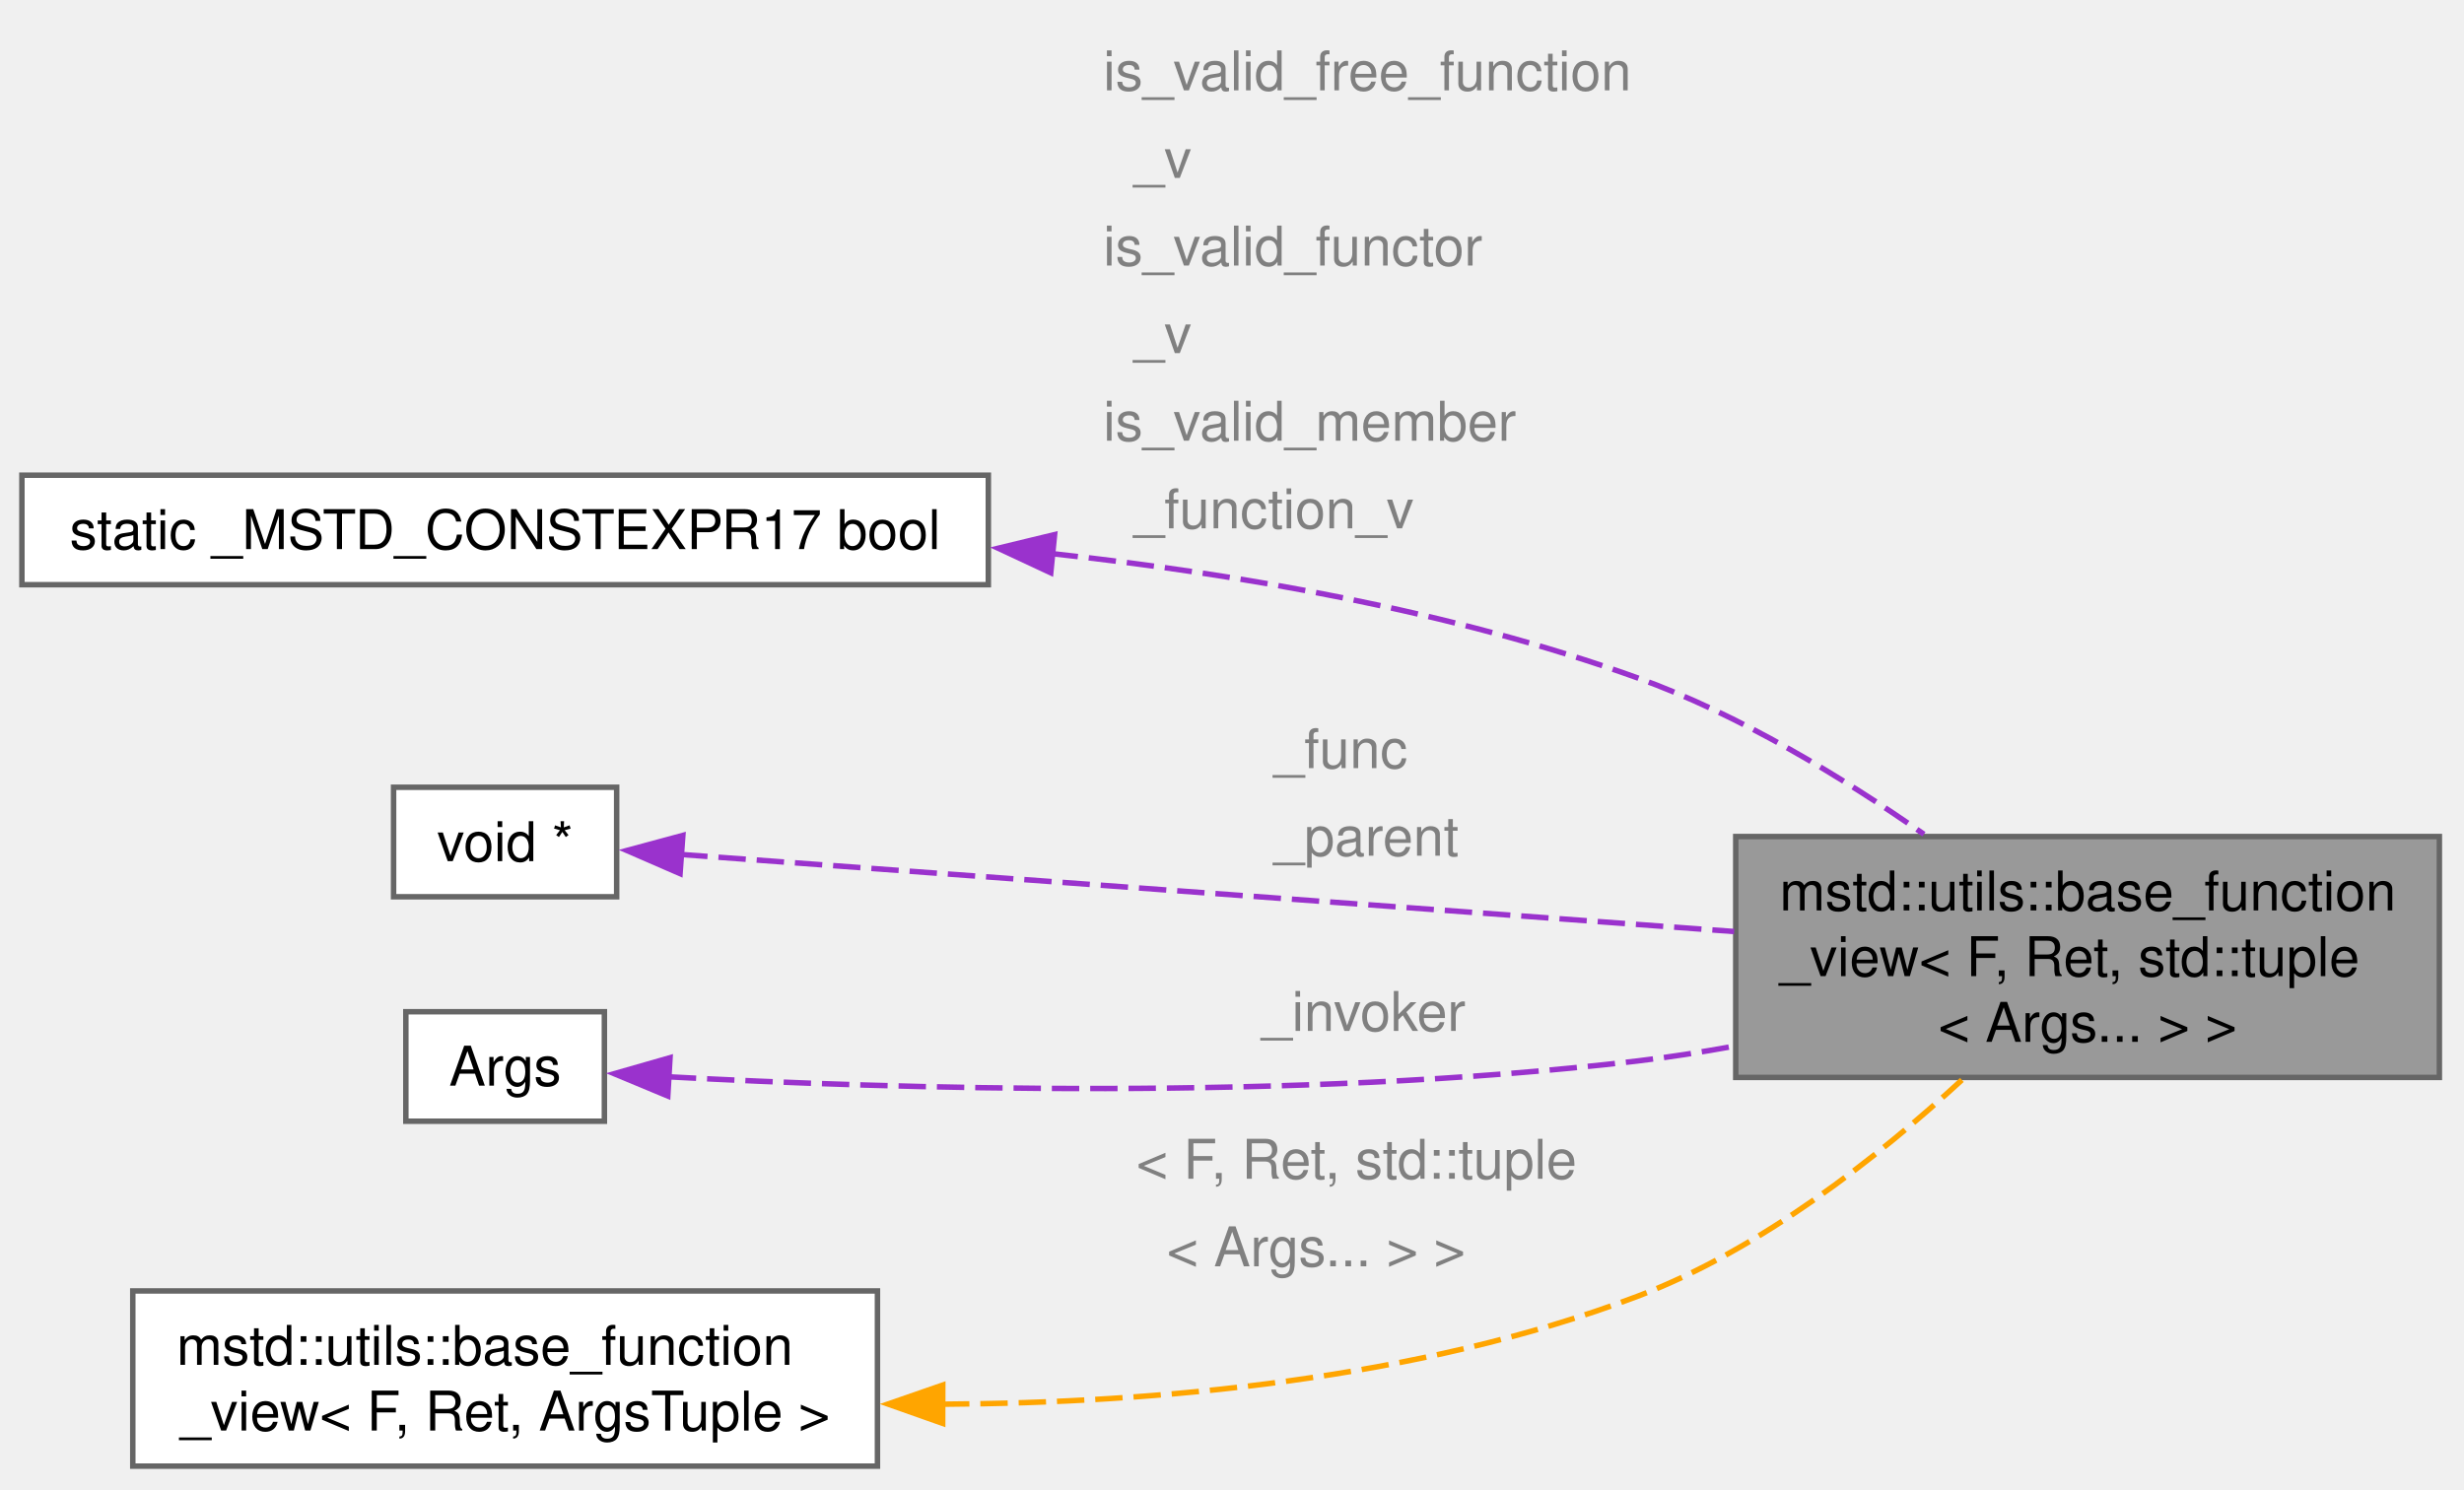
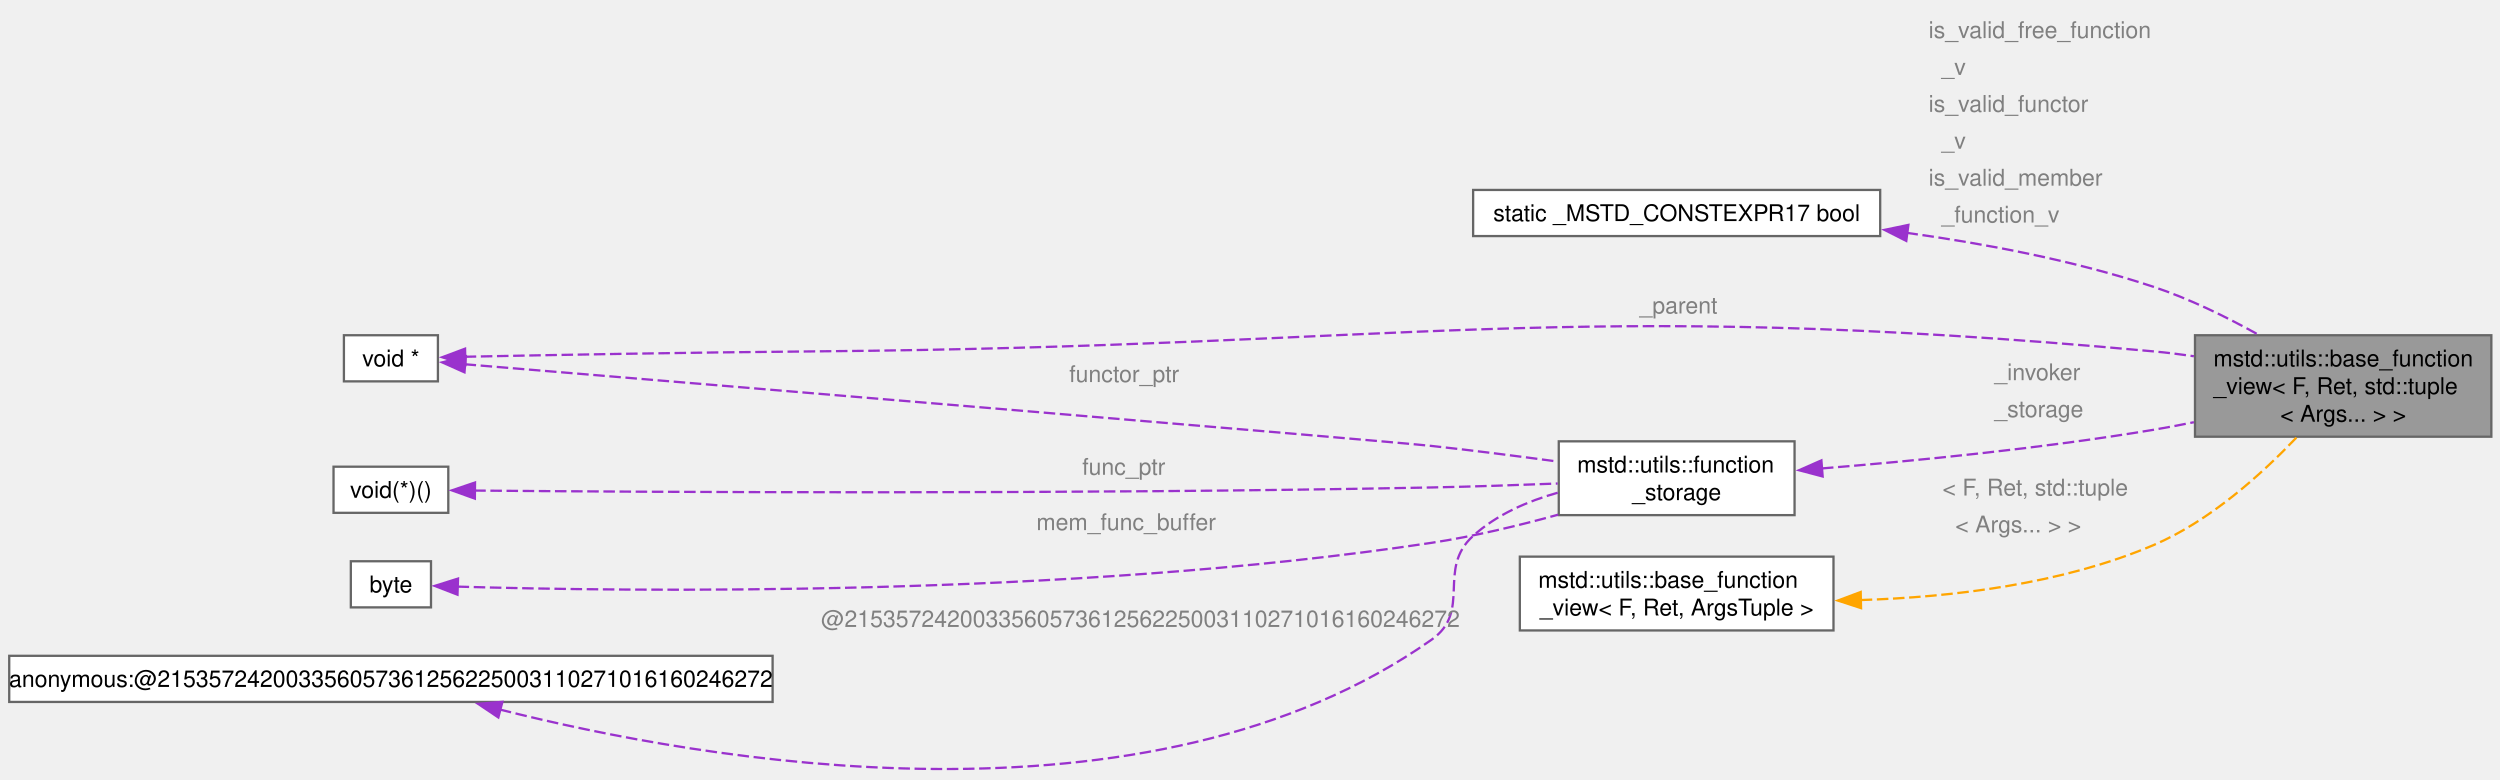
- <svg xmlns="http://www.w3.org/2000/svg" xmlns:xlink="http://www.w3.org/1999/xlink" width="450pt" height="272pt" viewBox="0.00 0.00 450.00 272.00">
-   <g id="graph0" class="graph" transform="scale(1 1) rotate(0) translate(4 267.8)">
+ <svg xmlns="http://www.w3.org/2000/svg" xmlns:xlink="http://www.w3.org/1999/xlink" width="1084pt" height="338pt" viewBox="0.00 0.00 1084.00 338.00">
+   <g id="graph0" class="graph" transform="scale(1 1) rotate(0) translate(4 333.56)">
    <g id="Node000001" class="node">
      <g id="a_Node000001">
        <a xlink:title=" ">
-           <polygon fill="#999999" stroke="#666666" points="441.5,-115 313,-115 313,-71 441.5,-71 441.5,-115" />
-           <text xml:space="preserve" text-anchor="start" x="321" y="-101.5" font-family="Helvetica,sans-Serif" font-size="10.00">mstd::utils::base_function</text>
-           <text xml:space="preserve" text-anchor="start" x="321" y="-89.5" font-family="Helvetica,sans-Serif" font-size="10.00">_view&lt; F, Ret, std::tuple</text>
-           <text xml:space="preserve" text-anchor="middle" x="377.25" y="-77.5" font-family="Helvetica,sans-Serif" font-size="10.00">&lt; Args... &gt; &gt;</text>
+           <polygon fill="#999999" stroke="#666666" points="1076.25,-188.2 947.75,-188.2 947.75,-144.2 1076.25,-144.2 1076.25,-188.2" />
+           <text xml:space="preserve" text-anchor="start" x="955.75" y="-174.7" font-family="Helvetica,sans-Serif" font-size="10.00">mstd::utils::base_function</text>
+           <text xml:space="preserve" text-anchor="start" x="955.75" y="-162.7" font-family="Helvetica,sans-Serif" font-size="10.00">_view&lt; F, Ret, std::tuple</text>
+           <text xml:space="preserve" text-anchor="middle" x="1012" y="-150.7" font-family="Helvetica,sans-Serif" font-size="10.00">&lt; Args... &gt; &gt;</text>
        </a>
      </g>
    </g>
    <g id="Node000002" class="node">
      <g id="a_Node000002">
        <a xlink:title=" ">
-           <polygon fill="white" stroke="#666666" points="176.5,-181 0,-181 0,-161 176.5,-161 176.5,-181" />
-           <text xml:space="preserve" text-anchor="middle" x="88.25" y="-167.5" font-family="Helvetica,sans-Serif" font-size="10.00">static _MSTD_CONSTEXPR17 bool</text>
+           <polygon fill="white" stroke="#666666" points="811.25,-251.2 634.75,-251.2 634.75,-231.2 811.25,-231.2 811.25,-251.2" />
+           <text xml:space="preserve" text-anchor="middle" x="723" y="-237.7" font-family="Helvetica,sans-Serif" font-size="10.00">static _MSTD_CONSTEXPR17 bool</text>
        </a>
      </g>
    </g>
    <g id="edge1_Node000001_Node000002" class="edge">
      <g id="a_edge1_Node000001_Node000002">
        <a xlink:title=" ">
-           <path fill="none" stroke="#9a32cd" stroke-dasharray="5,2" d="M187.88,-166.7C222.52,-162.95 261.2,-156.17 295,-144 313.65,-137.29 332.52,-125.8 347.37,-115.42" />
-           <polygon fill="#9a32cd" stroke="#9a32cd" points="187.9,-163.18 178.3,-167.66 188.6,-170.15 187.9,-163.18" />
+           <path fill="none" stroke="#9a32cd" stroke-dasharray="5,2" d="M822.64,-232.62C857.12,-227.86 895.7,-220.51 929.75,-209.2 945.2,-204.07 961.24,-196.21 974.94,-188.6" />
+           <polygon fill="#9a32cd" stroke="#9a32cd" points="822.56,-229.1 813.11,-233.88 823.48,-236.04 822.56,-229.1" />
        </a>
      </g>
-       <text xml:space="preserve" text-anchor="start" x="197.5" y="-251.3" font-family="Helvetica,sans-Serif" font-size="10.00" fill="grey">is_valid_free_function</text>
-       <text xml:space="preserve" text-anchor="start" x="197.5" y="-235.3" font-family="Helvetica,sans-Serif" font-size="10.00" fill="grey">  _v</text>
-       <text xml:space="preserve" text-anchor="start" x="197.5" y="-219.3" font-family="Helvetica,sans-Serif" font-size="10.00" fill="grey">is_valid_functor</text>
-       <text xml:space="preserve" text-anchor="start" x="197.5" y="-203.3" font-family="Helvetica,sans-Serif" font-size="10.00" fill="grey">  _v</text>
-       <text xml:space="preserve" text-anchor="start" x="197.5" y="-187.3" font-family="Helvetica,sans-Serif" font-size="10.00" fill="grey">is_valid_member</text>
-       <text xml:space="preserve" text-anchor="start" x="197.5" y="-171.3" font-family="Helvetica,sans-Serif" font-size="10.00" fill="grey">  _function_v</text>
+       <text xml:space="preserve" text-anchor="start" x="832.25" y="-317.06" font-family="Helvetica,sans-Serif" font-size="10.00" fill="grey">is_valid_free_function</text>
+       <text xml:space="preserve" text-anchor="start" x="832.25" y="-301.06" font-family="Helvetica,sans-Serif" font-size="10.00" fill="grey">  _v</text>
+       <text xml:space="preserve" text-anchor="start" x="832.25" y="-285.06" font-family="Helvetica,sans-Serif" font-size="10.00" fill="grey">is_valid_functor</text>
+       <text xml:space="preserve" text-anchor="start" x="832.25" y="-269.06" font-family="Helvetica,sans-Serif" font-size="10.00" fill="grey">  _v</text>
+       <text xml:space="preserve" text-anchor="start" x="832.25" y="-253.06" font-family="Helvetica,sans-Serif" font-size="10.00" fill="grey">is_valid_member</text>
+       <text xml:space="preserve" text-anchor="start" x="832.25" y="-237.06" font-family="Helvetica,sans-Serif" font-size="10.00" fill="grey">  _function_v</text>
    </g>
    <g id="Node000003" class="node">
      <g id="a_Node000003">
-         <a xlink:title=" ">
-           <polygon fill="white" stroke="#666666" points="108.62,-124 67.88,-124 67.88,-104 108.62,-104 108.62,-124" />
-           <text xml:space="preserve" text-anchor="middle" x="88.25" y="-110.5" font-family="Helvetica,sans-Serif" font-size="10.00">void *</text>
+         <a xlink:href="../../db/d76/structmstd_1_1utils_1_1function__storage.html" target="_top" xlink:title=" ">
+           <polygon fill="white" stroke="#666666" points="774.12,-142.2 671.88,-142.2 671.88,-110.2 774.12,-110.2 774.12,-142.2" />
+           <text xml:space="preserve" text-anchor="start" x="679.88" y="-128.7" font-family="Helvetica,sans-Serif" font-size="10.00">mstd::utils::function</text>
+           <text xml:space="preserve" text-anchor="middle" x="723" y="-116.7" font-family="Helvetica,sans-Serif" font-size="10.00">_storage</text>
        </a>
      </g>
    </g>
    <g id="edge2_Node000001_Node000003" class="edge">
      <g id="a_edge2_Node000001_Node000003">
        <a xlink:title=" ">
-           <path fill="none" stroke="#9a32cd" stroke-dasharray="5,2" d="M120.23,-111.73C166.07,-108.38 252.97,-102.02 312.7,-97.65" />
-           <polygon fill="#9a32cd" stroke="#9a32cd" points="120.2,-108.23 110.49,-112.45 120.71,-115.21 120.2,-108.23" />
+           <path fill="none" stroke="#9a32cd" stroke-dasharray="5,2" d="M785.99,-130.45C826.98,-133.77 881.78,-139.18 929.75,-147.2 935.47,-148.16 941.38,-149.28 947.29,-150.49" />
+           <polygon fill="#9a32cd" stroke="#9a32cd" points="786.3,-126.96 776.06,-129.67 785.76,-133.94 786.3,-126.96" />
        </a>
      </g>
-       <text xml:space="preserve" text-anchor="start" x="228.62" y="-127.5" font-family="Helvetica,sans-Serif" font-size="10.00" fill="grey">_func</text>
-       <text xml:space="preserve" text-anchor="start" x="228.62" y="-111.5" font-family="Helvetica,sans-Serif" font-size="10.00" fill="grey">_parent</text>
+       <text xml:space="preserve" text-anchor="start" x="860.75" y="-168.7" font-family="Helvetica,sans-Serif" font-size="10.00" fill="grey">_invoker</text>
+       <text xml:space="preserve" text-anchor="start" x="860.75" y="-152.7" font-family="Helvetica,sans-Serif" font-size="10.00" fill="grey">_storage</text>
    </g>
    <g id="Node000004" class="node">
      <g id="a_Node000004">
        <a xlink:title=" ">
-           <polygon fill="white" stroke="#666666" points="106.38,-83 70.12,-83 70.12,-63 106.38,-63 106.38,-83" />
-           <text xml:space="preserve" text-anchor="middle" x="88.25" y="-69.5" font-family="Helvetica,sans-Serif" font-size="10.00">Args</text>
+           <polygon fill="white" stroke="#666666" points="185.88,-188.2 145.12,-188.2 145.12,-168.2 185.88,-168.2 185.88,-188.2" />
+           <text xml:space="preserve" text-anchor="middle" x="165.5" y="-174.7" font-family="Helvetica,sans-Serif" font-size="10.00">void *</text>
        </a>
      </g>
    </g>
-     <g id="edge3_Node000001_Node000004" class="edge">
-       <g id="a_edge3_Node000001_Node000004">
+     <g id="edge7_Node000001_Node000004" class="edge">
+       <g id="a_edge7_Node000001_Node000004">
        <a xlink:title=" ">
-           <path fill="none" stroke="#9a32cd" stroke-dasharray="5,2" d="M118.14,-71.11C158.06,-68.95 232.28,-66.61 295,-74 300.75,-74.68 306.69,-75.61 312.62,-76.69" />
-           <polygon fill="#9a32cd" stroke="#9a32cd" points="117.96,-67.61 108.18,-71.68 118.37,-74.6 117.96,-67.61" />
+           <path fill="none" stroke="#9a32cd" stroke-dasharray="5,2" d="M197.49,-178.87C233.8,-179.61 295.76,-180.77 349,-181.2 607.1,-183.32 672.71,-204.73 929.75,-181.2 935.46,-180.68 941.38,-179.95 947.28,-179.1" />
+           <polygon fill="#9a32cd" stroke="#9a32cd" points="197.8,-175.37 187.73,-178.66 197.65,-182.37 197.8,-175.37" />
        </a>
      </g>
-       <text xml:space="preserve" text-anchor="start" x="226.38" y="-79.5" font-family="Helvetica,sans-Serif" font-size="10.00" fill="grey">_invoker</text>
+       <text xml:space="preserve" text-anchor="start" x="706.88" y="-197.65" font-family="Helvetica,sans-Serif" font-size="10.00" fill="grey">_parent</text>
+     </g>
+     <g id="edge3_Node000003_Node000004" class="edge">
+       <g id="a_edge3_Node000003_Node000004">
+         <a xlink:title=" ">
+           <path fill="none" stroke="#9a32cd" stroke-dasharray="5,2" d="M197.43,-175.63C295.75,-167.46 595.9,-142.47 616.75,-140.2 634.62,-138.26 654.14,-135.77 671.47,-133.42" />
+           <polygon fill="#9a32cd" stroke="#9a32cd" points="197.4,-172.12 187.72,-176.44 197.98,-179.1 197.4,-172.12" />
+         </a>
+       </g>
+       <text xml:space="preserve" text-anchor="start" x="459.62" y="-167.91" font-family="Helvetica,sans-Serif" font-size="10.00" fill="grey">functor_ptr</text>
    </g>
    <g id="Node000005" class="node">
      <g id="a_Node000005">
-         <a xlink:href="../../d0/dec/structmstd_1_1utils_1_1base__function__view.html" target="_top" xlink:title=" ">
-           <polygon fill="white" stroke="#666666" points="156.25,-32 20.25,-32 20.25,0 156.25,0 156.25,-32" />
-           <text xml:space="preserve" text-anchor="start" x="28.25" y="-18.5" font-family="Helvetica,sans-Serif" font-size="10.00">mstd::utils::base_function</text>
-           <text xml:space="preserve" text-anchor="middle" x="88.25" y="-6.5" font-family="Helvetica,sans-Serif" font-size="10.00">_view&lt; F, Ret, ArgsTuple &gt;</text>
+         <a xlink:title=" ">
+           <polygon fill="white" stroke="#666666" points="190.38,-131.2 140.62,-131.2 140.62,-111.2 190.38,-111.2 190.38,-131.2" />
+           <text xml:space="preserve" text-anchor="middle" x="165.5" y="-117.7" font-family="Helvetica,sans-Serif" font-size="10.00">void(*)()</text>
        </a>
      </g>
    </g>
-     <g id="edge4_Node000001_Node000005" class="edge">
-       <g id="a_edge4_Node000001_Node000005">
+     <g id="edge4_Node000003_Node000005" class="edge">
+       <g id="a_edge4_Node000003_Node000005">
        <a xlink:title=" ">
-           <path fill="none" stroke="orange" stroke-dasharray="5,2" d="M168.04,-11.31C207.34,-11.54 254.92,-15.81 295,-31 317.56,-39.55 339.09,-56.52 354.3,-70.54" />
-           <polygon fill="orange" stroke="orange" points="168.16,-7.81 158.17,-11.34 168.18,-14.81 168.16,-7.81" />
+           <path fill="none" stroke="#9a32cd" stroke-dasharray="5,2" d="M201.63,-120.85C277.45,-120.19 462.08,-119.09 616.75,-122.2 634.58,-122.56 654.09,-123.23 671.42,-123.91" />
+           <polygon fill="#9a32cd" stroke="#9a32cd" points="201.9,-117.35 191.93,-120.94 201.97,-124.35 201.9,-117.35" />
        </a>
      </g>
-       <text xml:space="preserve" text-anchor="start" x="203.5" y="-52.5" font-family="Helvetica,sans-Serif" font-size="10.00" fill="grey">&lt; F, Ret, std::tuple</text>
-       <text xml:space="preserve" text-anchor="start" x="203.5" y="-36.5" font-family="Helvetica,sans-Serif" font-size="10.00" fill="grey">  &lt; Args... &gt; &gt;</text>
+       <text xml:space="preserve" text-anchor="start" x="465.25" y="-127.7" font-family="Helvetica,sans-Serif" font-size="10.00" fill="grey">func_ptr</text>
+     </g>
+     <g id="Node000006" class="node">
+       <g id="a_Node000006">
+         <a xlink:title=" ">
+           <polygon fill="white" stroke="#666666" points="182.88,-90.2 148.12,-90.2 148.12,-70.2 182.88,-70.2 182.88,-90.2" />
+           <text xml:space="preserve" text-anchor="middle" x="165.5" y="-76.7" font-family="Helvetica,sans-Serif" font-size="10.00">byte</text>
+         </a>
+       </g>
+     </g>
+     <g id="edge5_Node000003_Node000006" class="edge">
+       <g id="a_edge5_Node000003_Node000006">
+         <a xlink:title=" ">
+           <path fill="none" stroke="#9a32cd" stroke-dasharray="5,2" d="M194.41,-79.2C265.39,-77.1 458.4,-74.27 616.75,-98.2 634.88,-100.94 654.39,-105.63 671.62,-110.39" />
+           <polygon fill="#9a32cd" stroke="#9a32cd" points="194.37,-75.7 184.49,-79.51 194.6,-82.69 194.37,-75.7" />
+         </a>
+       </g>
+       <text xml:space="preserve" text-anchor="start" x="445.38" y="-103.7" font-family="Helvetica,sans-Serif" font-size="10.00" fill="grey">mem_func_buffer</text>
+     </g>
+     <g id="Node000007" class="node">
+       <g id="a_Node000007">
+         <a xlink:title=" ">
+           <polygon fill="white" stroke="#666666" points="331,-49.2 0,-49.2 0,-29.2 331,-29.2 331,-49.2" />
+           <text xml:space="preserve" text-anchor="middle" x="165.5" y="-35.7" font-family="Helvetica,sans-Serif" font-size="10.00">anonymous:@215357242003356057361256225003110271016160246272</text>
+         </a>
+       </g>
+     </g>
+     <g id="edge6_Node000003_Node000007" class="edge">
+       <g id="a_edge6_Node000003_Node000007">
+         <a xlink:title=" ">
+           <path fill="none" stroke="#9a32cd" stroke-dasharray="5,2" d="M212.74,-25.91C300.51,-3.66 493.48,30.69 616.75,-56.2 634.36,-68.61 618.77,-86.76 634.75,-101.2 644.92,-110.39 658.26,-116.22 671.43,-119.92" />
+           <polygon fill="#9a32cd" stroke="#9a32cd" points="212.08,-22.47 203.28,-28.38 213.84,-29.24 212.08,-22.47" />
+         </a>
+       </g>
+       <text xml:space="preserve" text-anchor="start" x="352" y="-61.7" font-family="Helvetica,sans-Serif" font-size="10.00" fill="grey">@215357242003356057361256225003110271016160246272</text>
+     </g>
+     <g id="Node000008" class="node">
+       <g id="a_Node000008">
+         <a xlink:href="../../d0/dec/structmstd_1_1utils_1_1base__function__view.html" target="_top" xlink:title=" ">
+           <polygon fill="white" stroke="#666666" points="791,-92.2 655,-92.2 655,-60.2 791,-60.2 791,-92.2" />
+           <text xml:space="preserve" text-anchor="start" x="663" y="-78.7" font-family="Helvetica,sans-Serif" font-size="10.00">mstd::utils::base_function</text>
+           <text xml:space="preserve" text-anchor="middle" x="723" y="-66.7" font-family="Helvetica,sans-Serif" font-size="10.00">_view&lt; F, Ret, ArgsTuple &gt;</text>
+         </a>
+       </g>
+     </g>
+     <g id="edge8_Node000001_Node000008" class="edge">
+       <g id="a_edge8_Node000001_Node000008">
+         <a xlink:title=" ">
+           <path fill="none" stroke="orange" stroke-dasharray="5,2" d="M802.81,-73.38C842.31,-74.63 890.07,-80.29 929.75,-97.2 954.09,-107.58 976.59,-127.89 991.71,-143.8" />
+           <polygon fill="orange" stroke="orange" points="802.95,-69.88 792.88,-73.16 802.8,-76.88 802.95,-69.88" />
+         </a>
+       </g>
+       <text xml:space="preserve" text-anchor="start" x="838.25" y="-118.7" font-family="Helvetica,sans-Serif" font-size="10.00" fill="grey">&lt; F, Ret, std::tuple</text>
+       <text xml:space="preserve" text-anchor="start" x="838.25" y="-102.7" font-family="Helvetica,sans-Serif" font-size="10.00" fill="grey">  &lt; Args... &gt; &gt;</text>
    </g>
  </g>
</svg>
